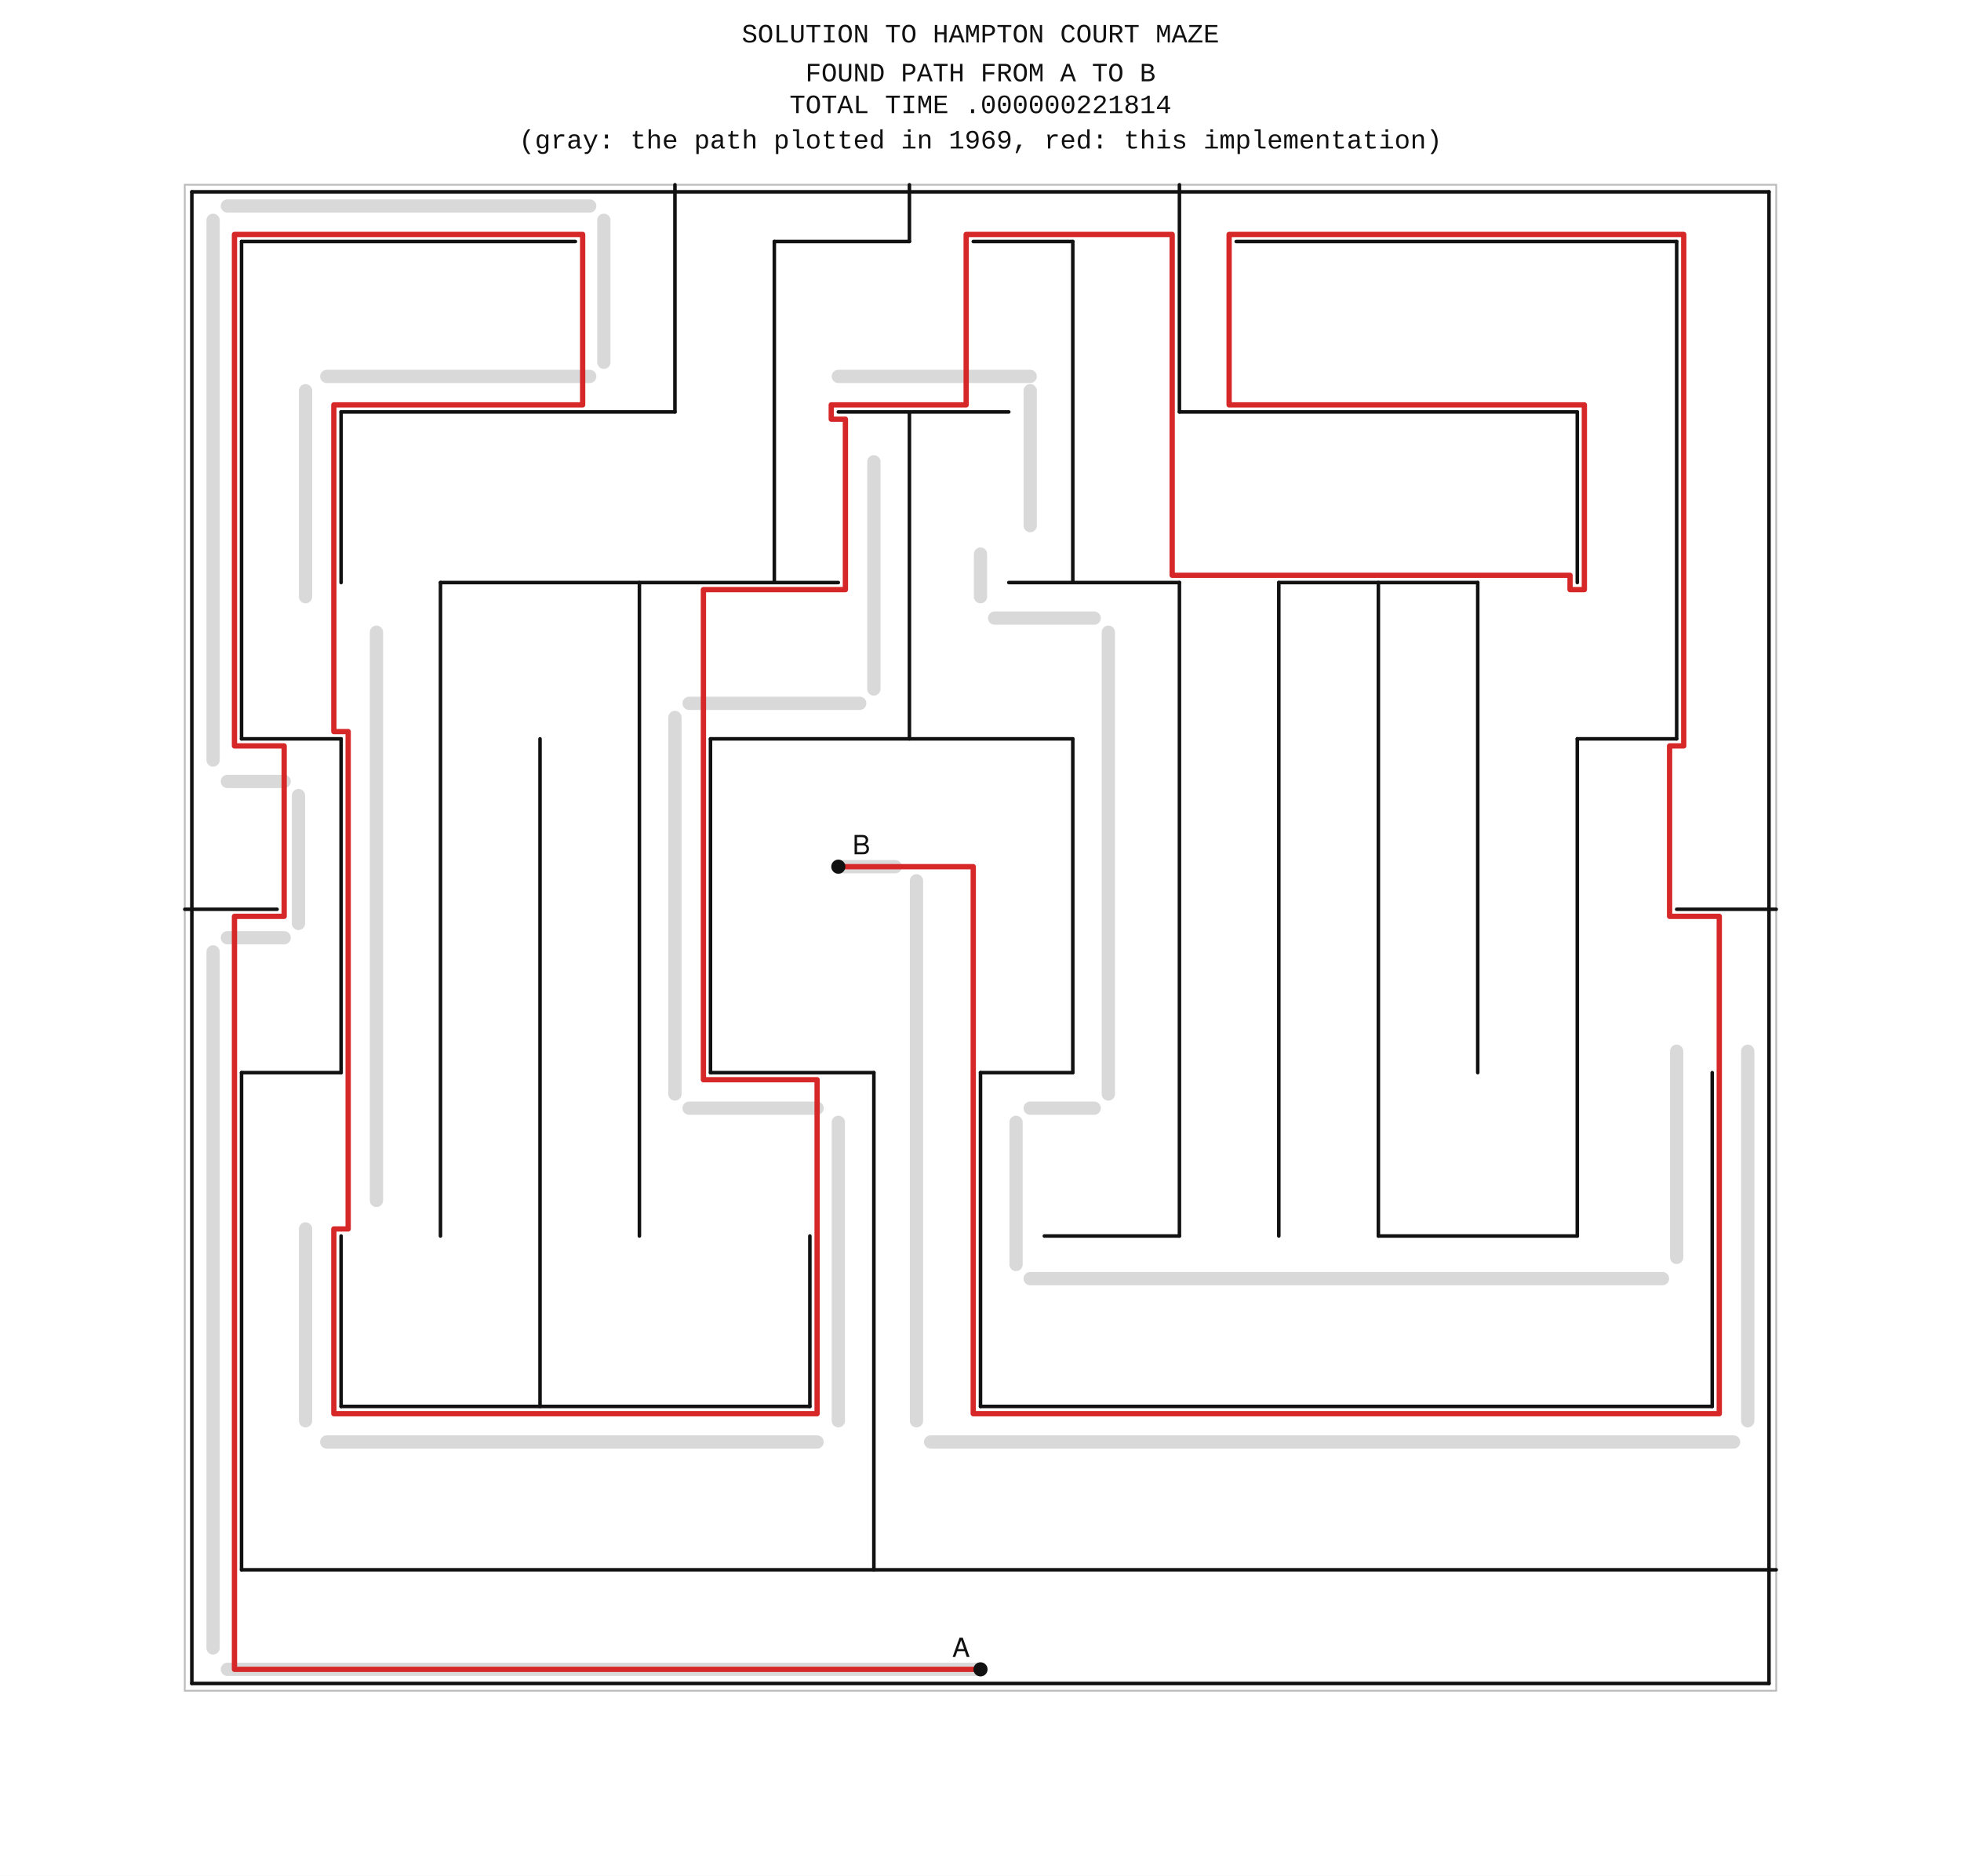
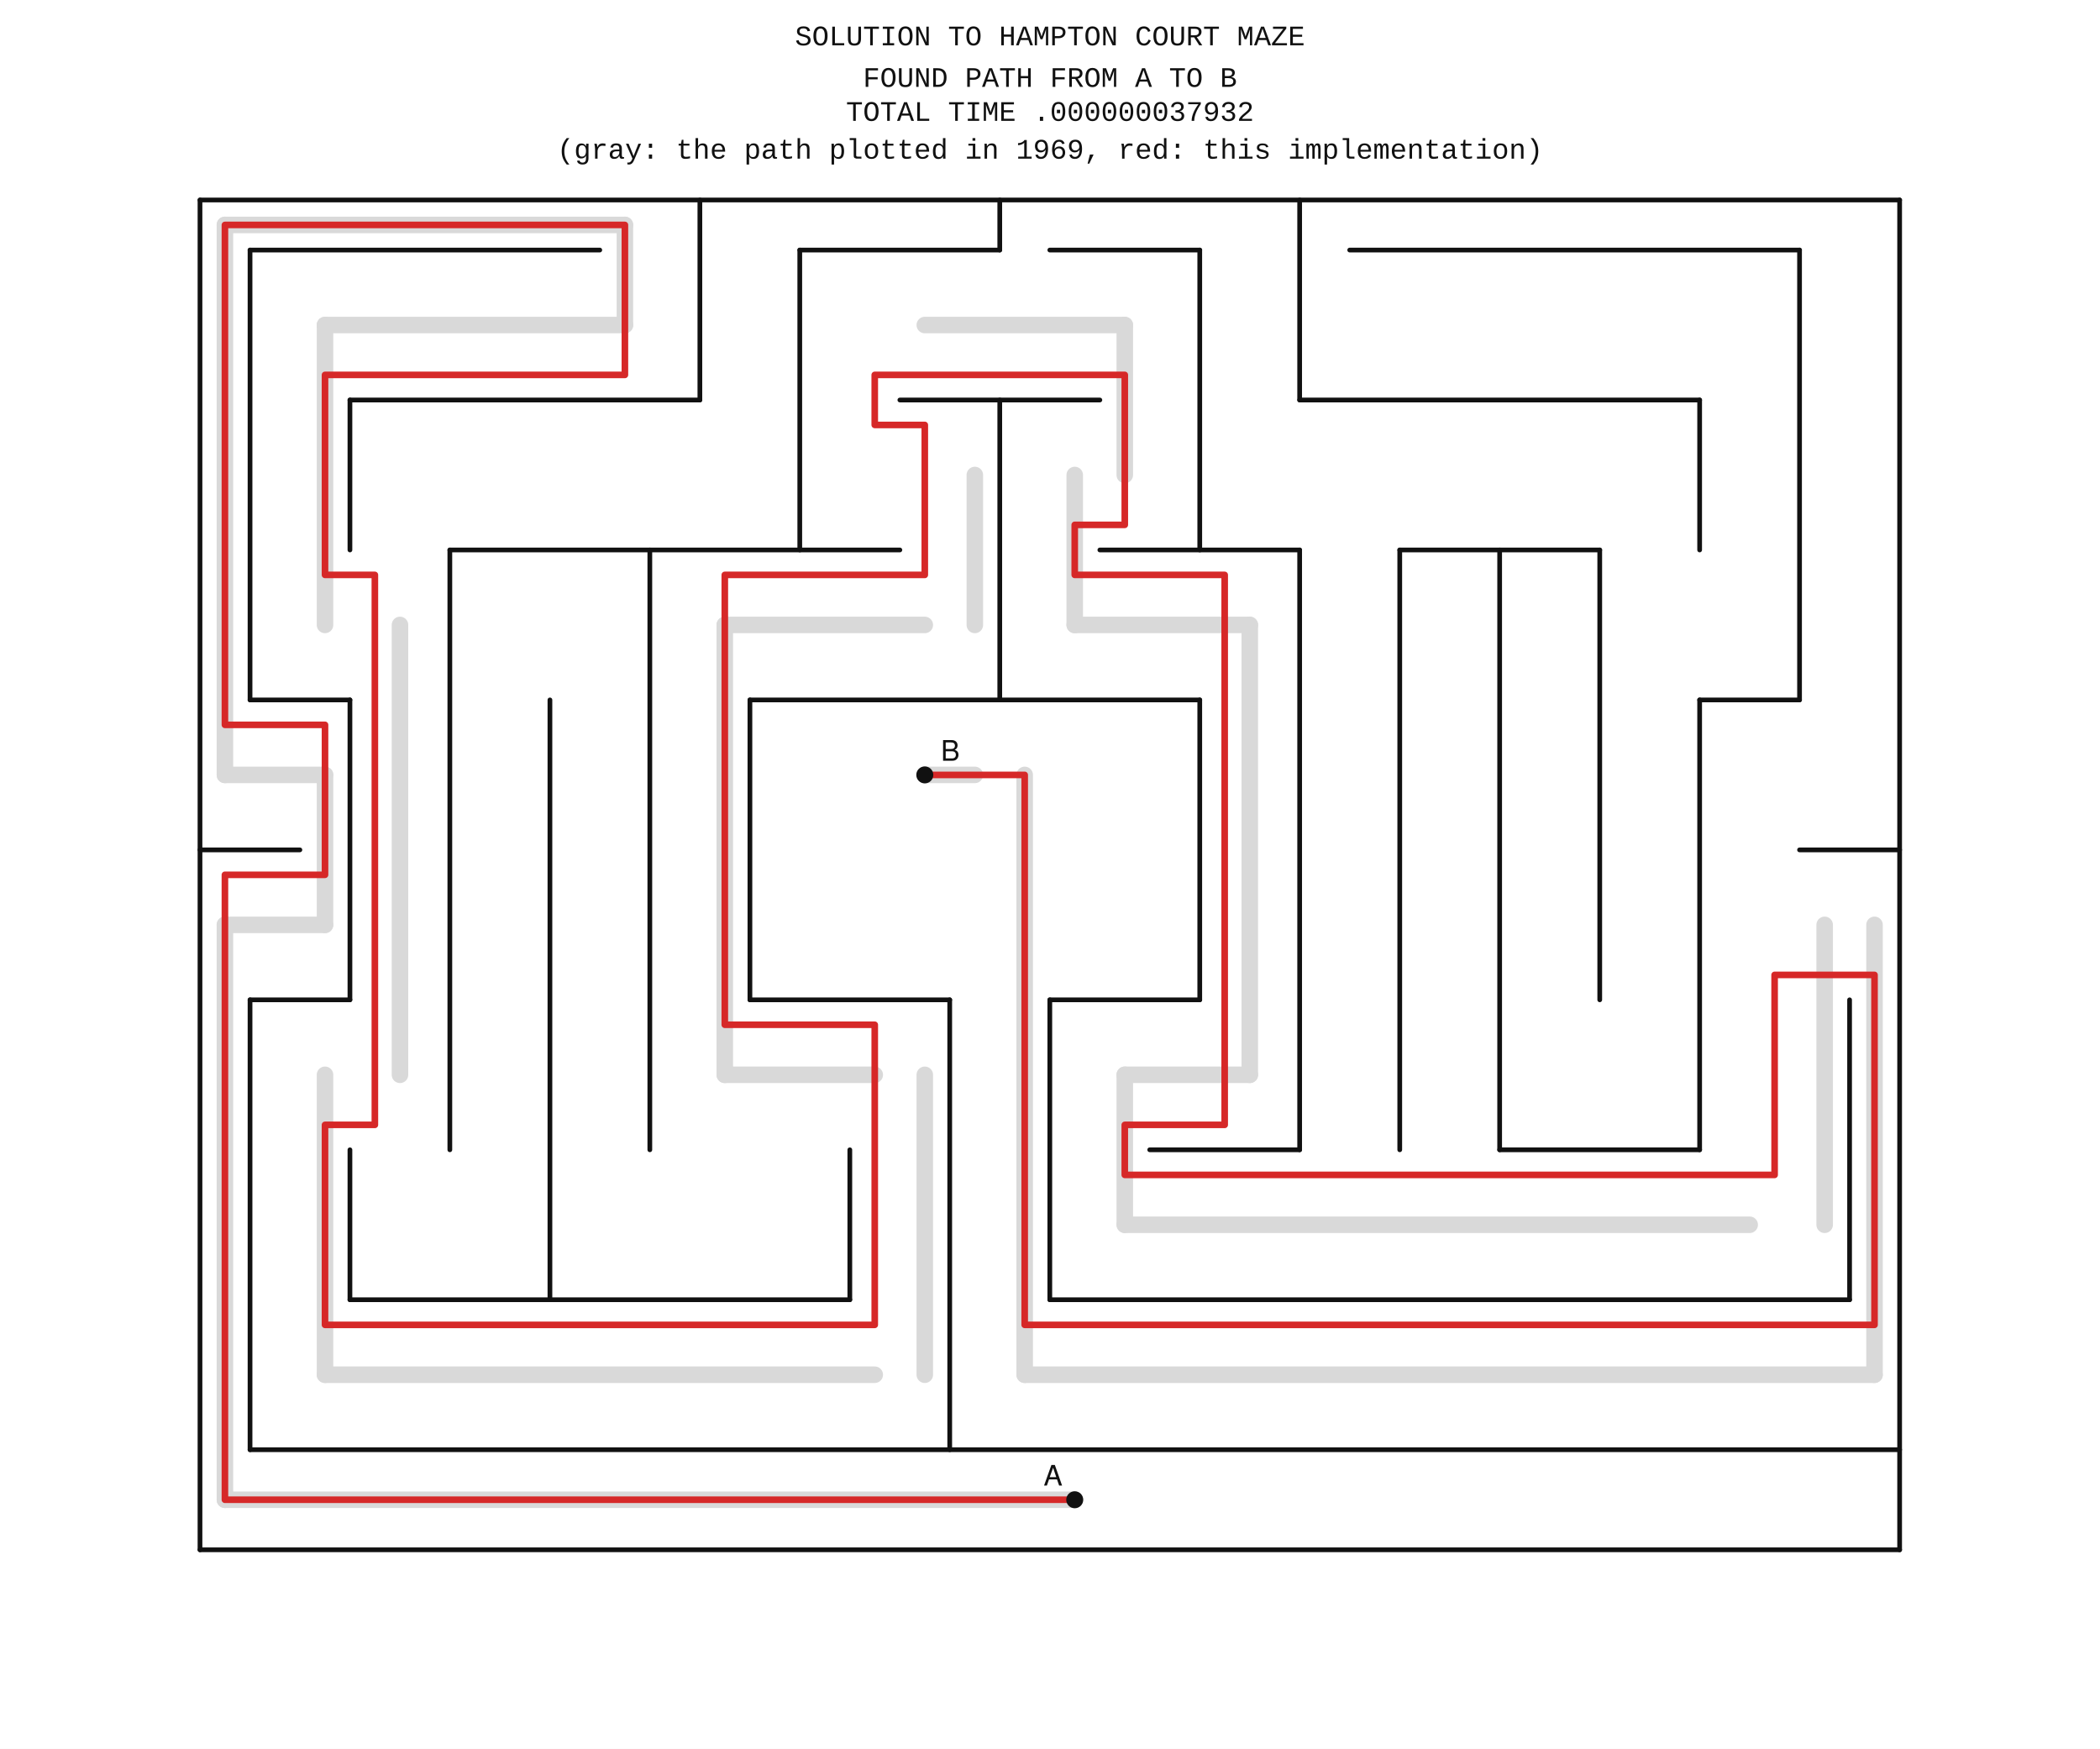
- <svg xmlns="http://www.w3.org/2000/svg" width="1109" height="1061" viewBox="0 0 1109 1061">
+ <svg xmlns="http://www.w3.org/2000/svg" width="1112" height="926" viewBox="0 0 1112 926">
  <rect width="100%" height="100%" fill="#ffffff" />
-   <rect x="104.5" y="104.5" width="900.0" height="851.8" fill="none" stroke="#bbbbbb" stroke-width="1" />
-   <line x1="128.6" y1="944.2" x2="554.5" y2="944.2" stroke="#d9d9d9" stroke-width="7.5" stroke-linecap="round" />
-   <line x1="184.8" y1="815.6" x2="462.1" y2="815.6" stroke="#d9d9d9" stroke-width="7.5" stroke-linecap="round" />
-   <line x1="526.3" y1="815.6" x2="980.4" y2="815.6" stroke="#d9d9d9" stroke-width="7.5" stroke-linecap="round" />
-   <line x1="582.6" y1="723.2" x2="940.2" y2="723.2" stroke="#d9d9d9" stroke-width="7.5" stroke-linecap="round" />
-   <line x1="389.7" y1="626.8" x2="462.1" y2="626.8" stroke="#d9d9d9" stroke-width="7.5" stroke-linecap="round" />
-   <line x1="582.6" y1="626.8" x2="618.8" y2="626.8" stroke="#d9d9d9" stroke-width="7.5" stroke-linecap="round" />
-   <line x1="128.6" y1="530.4" x2="160.7" y2="530.4" stroke="#d9d9d9" stroke-width="7.5" stroke-linecap="round" />
-   <line x1="474.1" y1="490.2" x2="506.3" y2="490.2" stroke="#d9d9d9" stroke-width="7.5" stroke-linecap="round" />
-   <line x1="128.6" y1="442.0" x2="160.7" y2="442.0" stroke="#d9d9d9" stroke-width="7.5" stroke-linecap="round" />
-   <line x1="389.7" y1="397.8" x2="486.2" y2="397.8" stroke="#d9d9d9" stroke-width="7.5" stroke-linecap="round" />
-   <line x1="562.5" y1="349.6" x2="618.8" y2="349.6" stroke="#d9d9d9" stroke-width="7.5" stroke-linecap="round" />
-   <line x1="184.8" y1="212.9" x2="333.5" y2="212.9" stroke="#d9d9d9" stroke-width="7.5" stroke-linecap="round" />
-   <line x1="474.1" y1="212.9" x2="582.6" y2="212.9" stroke="#d9d9d9" stroke-width="7.5" stroke-linecap="round" />
-   <line x1="128.6" y1="116.5" x2="333.5" y2="116.5" stroke="#d9d9d9" stroke-width="7.5" stroke-linecap="round" />
-   <line x1="120.5" y1="932.1" x2="120.5" y2="538.4" stroke="#d9d9d9" stroke-width="7.5" stroke-linecap="round" />
-   <line x1="120.5" y1="429.9" x2="120.5" y2="124.6" stroke="#d9d9d9" stroke-width="7.5" stroke-linecap="round" />
-   <line x1="168.8" y1="522.3" x2="168.8" y2="450.0" stroke="#d9d9d9" stroke-width="7.5" stroke-linecap="round" />
-   <line x1="172.8" y1="803.6" x2="172.8" y2="695.1" stroke="#d9d9d9" stroke-width="7.5" stroke-linecap="round" />
-   <line x1="172.8" y1="337.5" x2="172.8" y2="221.0" stroke="#d9d9d9" stroke-width="7.5" stroke-linecap="round" />
-   <line x1="212.9" y1="679.0" x2="212.9" y2="357.6" stroke="#d9d9d9" stroke-width="7.5" stroke-linecap="round" />
-   <line x1="341.5" y1="204.9" x2="341.5" y2="124.6" stroke="#d9d9d9" stroke-width="7.5" stroke-linecap="round" />
-   <line x1="381.7" y1="618.8" x2="381.7" y2="405.8" stroke="#d9d9d9" stroke-width="7.5" stroke-linecap="round" />
-   <line x1="474.1" y1="803.6" x2="474.1" y2="634.8" stroke="#d9d9d9" stroke-width="7.5" stroke-linecap="round" />
-   <line x1="494.2" y1="389.7" x2="494.2" y2="261.2" stroke="#d9d9d9" stroke-width="7.5" stroke-linecap="round" />
-   <line x1="518.3" y1="803.6" x2="518.3" y2="498.2" stroke="#d9d9d9" stroke-width="7.5" stroke-linecap="round" />
-   <line x1="554.5" y1="337.5" x2="554.5" y2="313.4" stroke="#d9d9d9" stroke-width="7.5" stroke-linecap="round" />
-   <line x1="574.6" y1="715.2" x2="574.6" y2="634.8" stroke="#d9d9d9" stroke-width="7.5" stroke-linecap="round" />
-   <line x1="582.6" y1="297.3" x2="582.6" y2="221.0" stroke="#d9d9d9" stroke-width="7.5" stroke-linecap="round" />
-   <line x1="626.8" y1="618.8" x2="626.8" y2="357.6" stroke="#d9d9d9" stroke-width="7.5" stroke-linecap="round" />
-   <line x1="948.2" y1="711.2" x2="948.2" y2="594.6" stroke="#d9d9d9" stroke-width="7.5" stroke-linecap="round" />
-   <line x1="988.4" y1="803.6" x2="988.4" y2="594.6" stroke="#d9d9d9" stroke-width="7.5" stroke-linecap="round" />
-   <line x1="108.5" y1="952.2" x2="1000.4" y2="952.2" stroke="#111111" stroke-width="2" stroke-linecap="round" />
-   <line x1="136.6" y1="887.9" x2="1004.5" y2="887.9" stroke="#111111" stroke-width="2" stroke-linecap="round" />
-   <line x1="192.9" y1="795.5" x2="458.0" y2="795.5" stroke="#111111" stroke-width="2" stroke-linecap="round" />
-   <line x1="554.5" y1="795.5" x2="968.3" y2="795.5" stroke="#111111" stroke-width="2" stroke-linecap="round" />
-   <line x1="590.6" y1="699.1" x2="667.0" y2="699.1" stroke="#111111" stroke-width="2" stroke-linecap="round" />
-   <line x1="779.5" y1="699.1" x2="892.0" y2="699.1" stroke="#111111" stroke-width="2" stroke-linecap="round" />
-   <line x1="136.6" y1="606.7" x2="192.9" y2="606.7" stroke="#111111" stroke-width="2" stroke-linecap="round" />
-   <line x1="401.8" y1="606.7" x2="494.2" y2="606.7" stroke="#111111" stroke-width="2" stroke-linecap="round" />
-   <line x1="554.5" y1="606.7" x2="606.7" y2="606.7" stroke="#111111" stroke-width="2" stroke-linecap="round" />
-   <line x1="104.5" y1="514.3" x2="156.7" y2="514.3" stroke="#111111" stroke-width="2" stroke-linecap="round" />
-   <line x1="948.2" y1="514.3" x2="1004.5" y2="514.3" stroke="#111111" stroke-width="2" stroke-linecap="round" />
-   <line x1="136.6" y1="417.9" x2="192.9" y2="417.9" stroke="#111111" stroke-width="2" stroke-linecap="round" />
-   <line x1="401.8" y1="417.9" x2="606.7" y2="417.9" stroke="#111111" stroke-width="2" stroke-linecap="round" />
-   <line x1="892.0" y1="417.9" x2="948.2" y2="417.9" stroke="#111111" stroke-width="2" stroke-linecap="round" />
-   <line x1="249.1" y1="329.5" x2="474.1" y2="329.5" stroke="#111111" stroke-width="2" stroke-linecap="round" />
-   <line x1="570.5" y1="329.5" x2="667.0" y2="329.5" stroke="#111111" stroke-width="2" stroke-linecap="round" />
-   <line x1="723.2" y1="329.5" x2="835.7" y2="329.5" stroke="#111111" stroke-width="2" stroke-linecap="round" />
-   <line x1="192.9" y1="233.0" x2="381.7" y2="233.0" stroke="#111111" stroke-width="2" stroke-linecap="round" />
-   <line x1="474.1" y1="233.0" x2="570.5" y2="233.0" stroke="#111111" stroke-width="2" stroke-linecap="round" />
-   <line x1="667.0" y1="233.0" x2="892.0" y2="233.0" stroke="#111111" stroke-width="2" stroke-linecap="round" />
-   <line x1="136.6" y1="136.6" x2="325.4" y2="136.6" stroke="#111111" stroke-width="2" stroke-linecap="round" />
-   <line x1="437.9" y1="136.6" x2="514.3" y2="136.6" stroke="#111111" stroke-width="2" stroke-linecap="round" />
-   <line x1="550.4" y1="136.6" x2="606.7" y2="136.6" stroke="#111111" stroke-width="2" stroke-linecap="round" />
-   <line x1="699.1" y1="136.6" x2="948.2" y2="136.6" stroke="#111111" stroke-width="2" stroke-linecap="round" />
-   <line x1="108.5" y1="108.5" x2="1000.4" y2="108.5" stroke="#111111" stroke-width="2" stroke-linecap="round" />
-   <line x1="108.5" y1="952.2" x2="108.5" y2="108.5" stroke="#111111" stroke-width="2" stroke-linecap="round" />
-   <line x1="136.6" y1="887.9" x2="136.6" y2="606.7" stroke="#111111" stroke-width="2" stroke-linecap="round" />
-   <line x1="136.6" y1="417.9" x2="136.6" y2="136.6" stroke="#111111" stroke-width="2" stroke-linecap="round" />
-   <line x1="192.9" y1="795.5" x2="192.9" y2="699.1" stroke="#111111" stroke-width="2" stroke-linecap="round" />
-   <line x1="192.9" y1="606.7" x2="192.9" y2="417.9" stroke="#111111" stroke-width="2" stroke-linecap="round" />
-   <line x1="192.9" y1="329.5" x2="192.9" y2="233.0" stroke="#111111" stroke-width="2" stroke-linecap="round" />
-   <line x1="249.1" y1="699.1" x2="249.1" y2="329.5" stroke="#111111" stroke-width="2" stroke-linecap="round" />
-   <line x1="305.4" y1="795.5" x2="305.4" y2="417.9" stroke="#111111" stroke-width="2" stroke-linecap="round" />
-   <line x1="361.6" y1="699.1" x2="361.6" y2="329.5" stroke="#111111" stroke-width="2" stroke-linecap="round" />
-   <line x1="381.7" y1="233.0" x2="381.7" y2="104.5" stroke="#111111" stroke-width="2" stroke-linecap="round" />
-   <line x1="401.8" y1="606.7" x2="401.8" y2="417.9" stroke="#111111" stroke-width="2" stroke-linecap="round" />
-   <line x1="437.9" y1="329.5" x2="437.9" y2="136.6" stroke="#111111" stroke-width="2" stroke-linecap="round" />
-   <line x1="458.0" y1="795.5" x2="458.0" y2="699.1" stroke="#111111" stroke-width="2" stroke-linecap="round" />
-   <line x1="494.2" y1="887.9" x2="494.2" y2="606.7" stroke="#111111" stroke-width="2" stroke-linecap="round" />
-   <line x1="514.3" y1="417.9" x2="514.3" y2="233.0" stroke="#111111" stroke-width="2" stroke-linecap="round" />
-   <line x1="514.3" y1="136.6" x2="514.3" y2="104.5" stroke="#111111" stroke-width="2" stroke-linecap="round" />
-   <line x1="554.5" y1="795.5" x2="554.5" y2="606.7" stroke="#111111" stroke-width="2" stroke-linecap="round" />
-   <line x1="606.7" y1="606.7" x2="606.7" y2="417.9" stroke="#111111" stroke-width="2" stroke-linecap="round" />
-   <line x1="606.7" y1="329.5" x2="606.7" y2="136.6" stroke="#111111" stroke-width="2" stroke-linecap="round" />
-   <line x1="667.0" y1="699.1" x2="667.0" y2="329.5" stroke="#111111" stroke-width="2" stroke-linecap="round" />
-   <line x1="667.0" y1="233.0" x2="667.0" y2="104.5" stroke="#111111" stroke-width="2" stroke-linecap="round" />
-   <line x1="723.2" y1="699.1" x2="723.2" y2="329.5" stroke="#111111" stroke-width="2" stroke-linecap="round" />
-   <line x1="779.5" y1="699.1" x2="779.5" y2="329.5" stroke="#111111" stroke-width="2" stroke-linecap="round" />
-   <line x1="835.7" y1="606.7" x2="835.7" y2="329.5" stroke="#111111" stroke-width="2" stroke-linecap="round" />
-   <line x1="892.0" y1="699.1" x2="892.0" y2="417.9" stroke="#111111" stroke-width="2" stroke-linecap="round" />
-   <line x1="892.0" y1="329.5" x2="892.0" y2="233.0" stroke="#111111" stroke-width="2" stroke-linecap="round" />
-   <line x1="948.2" y1="417.9" x2="948.2" y2="136.6" stroke="#111111" stroke-width="2" stroke-linecap="round" />
-   <line x1="968.3" y1="795.5" x2="968.3" y2="606.7" stroke="#111111" stroke-width="2" stroke-linecap="round" />
-   <line x1="1000.4" y1="952.2" x2="1000.4" y2="108.5" stroke="#111111" stroke-width="2" stroke-linecap="round" />
-   <polyline points="554.5,944.2 132.6,944.2 132.6,518.3 160.7,518.3 160.7,421.9 132.6,421.9 132.6,132.6 329.5,132.6 329.5,229.0 188.8,229.0 188.8,413.8 196.9,413.8 196.9,695.1 188.8,695.1 188.8,799.6 462.1,799.6 462.1,610.7 397.8,610.7 397.8,333.5 478.1,333.5 478.1,237.1 470.1,237.1 470.1,229.0 546.4,229.0 546.4,132.6 662.9,132.6 662.9,325.4 887.9,325.4 887.9,333.5 896.0,333.5 896.0,229.0 695.1,229.0 695.1,132.6 952.2,132.6 952.2,421.9 944.2,421.9 944.2,518.3 972.3,518.3 972.3,799.6 550.4,799.6 550.4,490.2 474.1,490.2" fill="none" stroke="#d62828" stroke-width="3" stroke-linejoin="round" stroke-linecap="round" />
-   <circle cx="554.5" cy="944.2" r="4" fill="#111111" />
-   <circle cx="474.1" cy="490.2" r="4" fill="#111111" />
-   <text x="538.5" y="937.2" font-family="Helvetica, Arial, sans-serif" font-size="15" fill="#111111">A</text>
-   <text x="482.1" y="483.2" font-family="Helvetica, Arial, sans-serif" font-size="15" fill="#111111">B</text>
+   <rect x="105.9" y="105.9" width="900.0" height="714.7" fill="none" stroke="#bbbbbb" stroke-width="1" />
+   <line x1="119.1" y1="794.1" x2="569.1" y2="794.1" stroke="#d9d9d9" stroke-width="8.75" stroke-linecap="round" />
+   <line x1="172.1" y1="727.9" x2="463.2" y2="727.9" stroke="#d9d9d9" stroke-width="8.75" stroke-linecap="round" />
+   <line x1="542.6" y1="727.9" x2="992.6" y2="727.9" stroke="#d9d9d9" stroke-width="8.75" stroke-linecap="round" />
+   <line x1="595.6" y1="648.5" x2="926.5" y2="648.5" stroke="#d9d9d9" stroke-width="8.75" stroke-linecap="round" />
+   <line x1="383.8" y1="569.1" x2="463.2" y2="569.1" stroke="#d9d9d9" stroke-width="8.75" stroke-linecap="round" />
+   <line x1="595.6" y1="569.1" x2="661.8" y2="569.1" stroke="#d9d9d9" stroke-width="8.75" stroke-linecap="round" />
+   <line x1="119.1" y1="489.7" x2="172.1" y2="489.7" stroke="#d9d9d9" stroke-width="8.75" stroke-linecap="round" />
+   <line x1="119.1" y1="410.3" x2="172.1" y2="410.3" stroke="#d9d9d9" stroke-width="8.75" stroke-linecap="round" />
+   <line x1="489.7" y1="410.3" x2="516.2" y2="410.3" stroke="#d9d9d9" stroke-width="8.75" stroke-linecap="round" />
+   <line x1="383.8" y1="330.9" x2="489.7" y2="330.9" stroke="#d9d9d9" stroke-width="8.75" stroke-linecap="round" />
+   <line x1="569.1" y1="330.9" x2="661.8" y2="330.9" stroke="#d9d9d9" stroke-width="8.75" stroke-linecap="round" />
+   <line x1="172.1" y1="172.1" x2="330.9" y2="172.1" stroke="#d9d9d9" stroke-width="8.75" stroke-linecap="round" />
+   <line x1="489.7" y1="172.1" x2="595.6" y2="172.1" stroke="#d9d9d9" stroke-width="8.75" stroke-linecap="round" />
+   <line x1="119.1" y1="119.1" x2="330.9" y2="119.1" stroke="#d9d9d9" stroke-width="8.75" stroke-linecap="round" />
+   <line x1="119.1" y1="794.1" x2="119.1" y2="489.7" stroke="#d9d9d9" stroke-width="8.75" stroke-linecap="round" />
+   <line x1="119.1" y1="410.3" x2="119.1" y2="119.1" stroke="#d9d9d9" stroke-width="8.75" stroke-linecap="round" />
+   <line x1="172.1" y1="727.9" x2="172.1" y2="569.1" stroke="#d9d9d9" stroke-width="8.75" stroke-linecap="round" />
+   <line x1="172.1" y1="489.7" x2="172.1" y2="410.3" stroke="#d9d9d9" stroke-width="8.75" stroke-linecap="round" />
+   <line x1="172.1" y1="330.9" x2="172.1" y2="172.1" stroke="#d9d9d9" stroke-width="8.75" stroke-linecap="round" />
+   <line x1="211.8" y1="569.1" x2="211.8" y2="330.9" stroke="#d9d9d9" stroke-width="8.75" stroke-linecap="round" />
+   <line x1="330.9" y1="172.1" x2="330.9" y2="119.1" stroke="#d9d9d9" stroke-width="8.75" stroke-linecap="round" />
+   <line x1="383.8" y1="569.1" x2="383.8" y2="330.9" stroke="#d9d9d9" stroke-width="8.75" stroke-linecap="round" />
+   <line x1="489.7" y1="727.9" x2="489.7" y2="569.1" stroke="#d9d9d9" stroke-width="8.75" stroke-linecap="round" />
+   <line x1="516.2" y1="330.9" x2="516.2" y2="251.5" stroke="#d9d9d9" stroke-width="8.75" stroke-linecap="round" />
+   <line x1="542.6" y1="727.9" x2="542.6" y2="410.3" stroke="#d9d9d9" stroke-width="8.75" stroke-linecap="round" />
+   <line x1="569.1" y1="330.9" x2="569.1" y2="251.5" stroke="#d9d9d9" stroke-width="8.75" stroke-linecap="round" />
+   <line x1="595.6" y1="648.5" x2="595.6" y2="569.1" stroke="#d9d9d9" stroke-width="8.75" stroke-linecap="round" />
+   <line x1="595.6" y1="251.5" x2="595.6" y2="172.1" stroke="#d9d9d9" stroke-width="8.75" stroke-linecap="round" />
+   <line x1="661.8" y1="569.1" x2="661.8" y2="330.9" stroke="#d9d9d9" stroke-width="8.75" stroke-linecap="round" />
+   <line x1="966.2" y1="648.5" x2="966.2" y2="489.7" stroke="#d9d9d9" stroke-width="8.75" stroke-linecap="round" />
+   <line x1="992.6" y1="727.9" x2="992.6" y2="489.7" stroke="#d9d9d9" stroke-width="8.75" stroke-linecap="round" />
+   <line x1="105.9" y1="820.6" x2="1005.9" y2="820.6" stroke="#111111" stroke-width="2.5" stroke-linecap="round" />
+   <line x1="132.4" y1="767.6" x2="1005.9" y2="767.6" stroke="#111111" stroke-width="2.5" stroke-linecap="round" />
+   <line x1="185.3" y1="688.2" x2="450.0" y2="688.2" stroke="#111111" stroke-width="2.5" stroke-linecap="round" />
+   <line x1="555.9" y1="688.2" x2="979.4" y2="688.2" stroke="#111111" stroke-width="2.5" stroke-linecap="round" />
+   <line x1="608.8" y1="608.8" x2="688.2" y2="608.8" stroke="#111111" stroke-width="2.5" stroke-linecap="round" />
+   <line x1="794.1" y1="608.8" x2="900.0" y2="608.8" stroke="#111111" stroke-width="2.5" stroke-linecap="round" />
+   <line x1="132.4" y1="529.4" x2="185.3" y2="529.4" stroke="#111111" stroke-width="2.5" stroke-linecap="round" />
+   <line x1="397.1" y1="529.4" x2="502.9" y2="529.4" stroke="#111111" stroke-width="2.5" stroke-linecap="round" />
+   <line x1="555.9" y1="529.4" x2="635.3" y2="529.4" stroke="#111111" stroke-width="2.5" stroke-linecap="round" />
+   <line x1="105.9" y1="450.0" x2="158.8" y2="450.0" stroke="#111111" stroke-width="2.5" stroke-linecap="round" />
+   <line x1="952.9" y1="450.0" x2="1005.9" y2="450.0" stroke="#111111" stroke-width="2.5" stroke-linecap="round" />
+   <line x1="132.4" y1="370.6" x2="185.3" y2="370.6" stroke="#111111" stroke-width="2.5" stroke-linecap="round" />
+   <line x1="397.1" y1="370.6" x2="635.3" y2="370.6" stroke="#111111" stroke-width="2.5" stroke-linecap="round" />
+   <line x1="900.0" y1="370.6" x2="952.9" y2="370.6" stroke="#111111" stroke-width="2.5" stroke-linecap="round" />
+   <line x1="238.2" y1="291.2" x2="476.5" y2="291.2" stroke="#111111" stroke-width="2.5" stroke-linecap="round" />
+   <line x1="582.4" y1="291.2" x2="688.2" y2="291.2" stroke="#111111" stroke-width="2.5" stroke-linecap="round" />
+   <line x1="741.2" y1="291.2" x2="847.1" y2="291.2" stroke="#111111" stroke-width="2.5" stroke-linecap="round" />
+   <line x1="185.3" y1="211.8" x2="370.6" y2="211.8" stroke="#111111" stroke-width="2.5" stroke-linecap="round" />
+   <line x1="476.5" y1="211.8" x2="582.4" y2="211.8" stroke="#111111" stroke-width="2.5" stroke-linecap="round" />
+   <line x1="688.2" y1="211.8" x2="900.0" y2="211.8" stroke="#111111" stroke-width="2.5" stroke-linecap="round" />
+   <line x1="132.4" y1="132.4" x2="317.6" y2="132.4" stroke="#111111" stroke-width="2.5" stroke-linecap="round" />
+   <line x1="423.5" y1="132.4" x2="529.4" y2="132.4" stroke="#111111" stroke-width="2.5" stroke-linecap="round" />
+   <line x1="555.9" y1="132.4" x2="635.3" y2="132.4" stroke="#111111" stroke-width="2.5" stroke-linecap="round" />
+   <line x1="714.7" y1="132.4" x2="952.9" y2="132.4" stroke="#111111" stroke-width="2.5" stroke-linecap="round" />
+   <line x1="105.9" y1="105.9" x2="1005.9" y2="105.9" stroke="#111111" stroke-width="2.5" stroke-linecap="round" />
+   <line x1="105.9" y1="820.6" x2="105.9" y2="105.9" stroke="#111111" stroke-width="2.5" stroke-linecap="round" />
+   <line x1="132.4" y1="767.6" x2="132.4" y2="529.4" stroke="#111111" stroke-width="2.5" stroke-linecap="round" />
+   <line x1="132.4" y1="370.6" x2="132.4" y2="132.4" stroke="#111111" stroke-width="2.5" stroke-linecap="round" />
+   <line x1="185.3" y1="688.2" x2="185.3" y2="608.8" stroke="#111111" stroke-width="2.5" stroke-linecap="round" />
+   <line x1="185.3" y1="529.4" x2="185.3" y2="370.6" stroke="#111111" stroke-width="2.5" stroke-linecap="round" />
+   <line x1="185.3" y1="291.2" x2="185.3" y2="211.8" stroke="#111111" stroke-width="2.5" stroke-linecap="round" />
+   <line x1="238.2" y1="608.8" x2="238.2" y2="291.2" stroke="#111111" stroke-width="2.5" stroke-linecap="round" />
+   <line x1="291.2" y1="688.2" x2="291.2" y2="370.6" stroke="#111111" stroke-width="2.5" stroke-linecap="round" />
+   <line x1="344.1" y1="608.8" x2="344.1" y2="291.2" stroke="#111111" stroke-width="2.5" stroke-linecap="round" />
+   <line x1="370.6" y1="211.8" x2="370.6" y2="105.9" stroke="#111111" stroke-width="2.5" stroke-linecap="round" />
+   <line x1="397.1" y1="529.4" x2="397.1" y2="370.6" stroke="#111111" stroke-width="2.5" stroke-linecap="round" />
+   <line x1="423.5" y1="291.2" x2="423.5" y2="132.4" stroke="#111111" stroke-width="2.5" stroke-linecap="round" />
+   <line x1="450.0" y1="688.2" x2="450.0" y2="608.8" stroke="#111111" stroke-width="2.5" stroke-linecap="round" />
+   <line x1="502.9" y1="767.6" x2="502.9" y2="529.4" stroke="#111111" stroke-width="2.5" stroke-linecap="round" />
+   <line x1="529.4" y1="370.6" x2="529.4" y2="211.8" stroke="#111111" stroke-width="2.5" stroke-linecap="round" />
+   <line x1="529.4" y1="132.4" x2="529.4" y2="105.9" stroke="#111111" stroke-width="2.5" stroke-linecap="round" />
+   <line x1="555.9" y1="688.2" x2="555.9" y2="529.4" stroke="#111111" stroke-width="2.5" stroke-linecap="round" />
+   <line x1="635.3" y1="529.4" x2="635.3" y2="370.6" stroke="#111111" stroke-width="2.5" stroke-linecap="round" />
+   <line x1="635.3" y1="291.2" x2="635.3" y2="132.4" stroke="#111111" stroke-width="2.5" stroke-linecap="round" />
+   <line x1="688.2" y1="608.8" x2="688.2" y2="291.2" stroke="#111111" stroke-width="2.5" stroke-linecap="round" />
+   <line x1="688.2" y1="211.8" x2="688.2" y2="105.9" stroke="#111111" stroke-width="2.5" stroke-linecap="round" />
+   <line x1="741.2" y1="608.8" x2="741.2" y2="291.2" stroke="#111111" stroke-width="2.5" stroke-linecap="round" />
+   <line x1="794.1" y1="608.8" x2="794.1" y2="291.2" stroke="#111111" stroke-width="2.5" stroke-linecap="round" />
+   <line x1="847.1" y1="529.4" x2="847.1" y2="291.2" stroke="#111111" stroke-width="2.5" stroke-linecap="round" />
+   <line x1="900.0" y1="608.8" x2="900.0" y2="370.6" stroke="#111111" stroke-width="2.5" stroke-linecap="round" />
+   <line x1="900.0" y1="291.2" x2="900.0" y2="211.8" stroke="#111111" stroke-width="2.5" stroke-linecap="round" />
+   <line x1="952.9" y1="370.6" x2="952.9" y2="132.4" stroke="#111111" stroke-width="2.5" stroke-linecap="round" />
+   <line x1="979.4" y1="688.2" x2="979.4" y2="529.4" stroke="#111111" stroke-width="2.5" stroke-linecap="round" />
+   <line x1="1005.9" y1="820.6" x2="1005.9" y2="105.9" stroke="#111111" stroke-width="2.5" stroke-linecap="round" />
+   <polyline points="569.1,794.1 119.1,794.1 119.1,463.2 172.1,463.2 172.1,383.8 119.1,383.8 119.1,119.1 330.9,119.1 330.9,198.5 172.1,198.5 172.1,304.4 198.5,304.4 198.5,595.6 172.1,595.6 172.1,701.5 463.2,701.5 463.2,542.6 383.8,542.6 383.8,304.4 489.7,304.4 489.7,225.0 463.2,225.0 463.2,198.5 595.6,198.5 595.6,277.9 569.1,277.9 569.1,304.4 648.5,304.4 648.5,595.6 595.6,595.6 595.6,622.1 939.7,622.1 939.7,516.2 992.6,516.2 992.6,701.5 542.6,701.5 542.6,410.3 489.7,410.3" fill="none" stroke="#d62828" stroke-width="3.5" stroke-linejoin="round" stroke-linecap="round" />
+   <circle cx="569.1" cy="794.1" r="4.5" fill="#111111" />
+   <circle cx="489.7" cy="410.3" r="4.5" fill="#111111" />
+   <text x="552.6" y="786.6" font-family="Helvetica, Arial, sans-serif" font-size="15" fill="#111111">A</text>
+   <text x="498.2" y="402.8" font-family="Helvetica, Arial, sans-serif" font-size="15" fill="#111111">B</text>
  <text x="50%" y="24" text-anchor="middle" font-family="Courier New, Courier, monospace" font-size="15" fill="#111">SOLUTION TO HAMPTON COURT MAZE</text>
  <text x="50%" y="46" text-anchor="middle" font-family="Courier New, Courier, monospace" font-size="15" fill="#111">FOUND PATH FROM A TO B</text>
-   <text x="50%" y="64" text-anchor="middle" font-family="Courier New, Courier, monospace" font-size="15" fill="#111">TOTAL TIME .000000221814</text>
+   <text x="50%" y="64" text-anchor="middle" font-family="Courier New, Courier, monospace" font-size="15" fill="#111">TOTAL TIME .000000037932</text>
  <text x="50%" y="84" text-anchor="middle" font-family="Courier New, Courier, monospace" font-size="15" fill="#111">(gray: the path plotted in 1969, red: this implementation)</text>
</svg>
